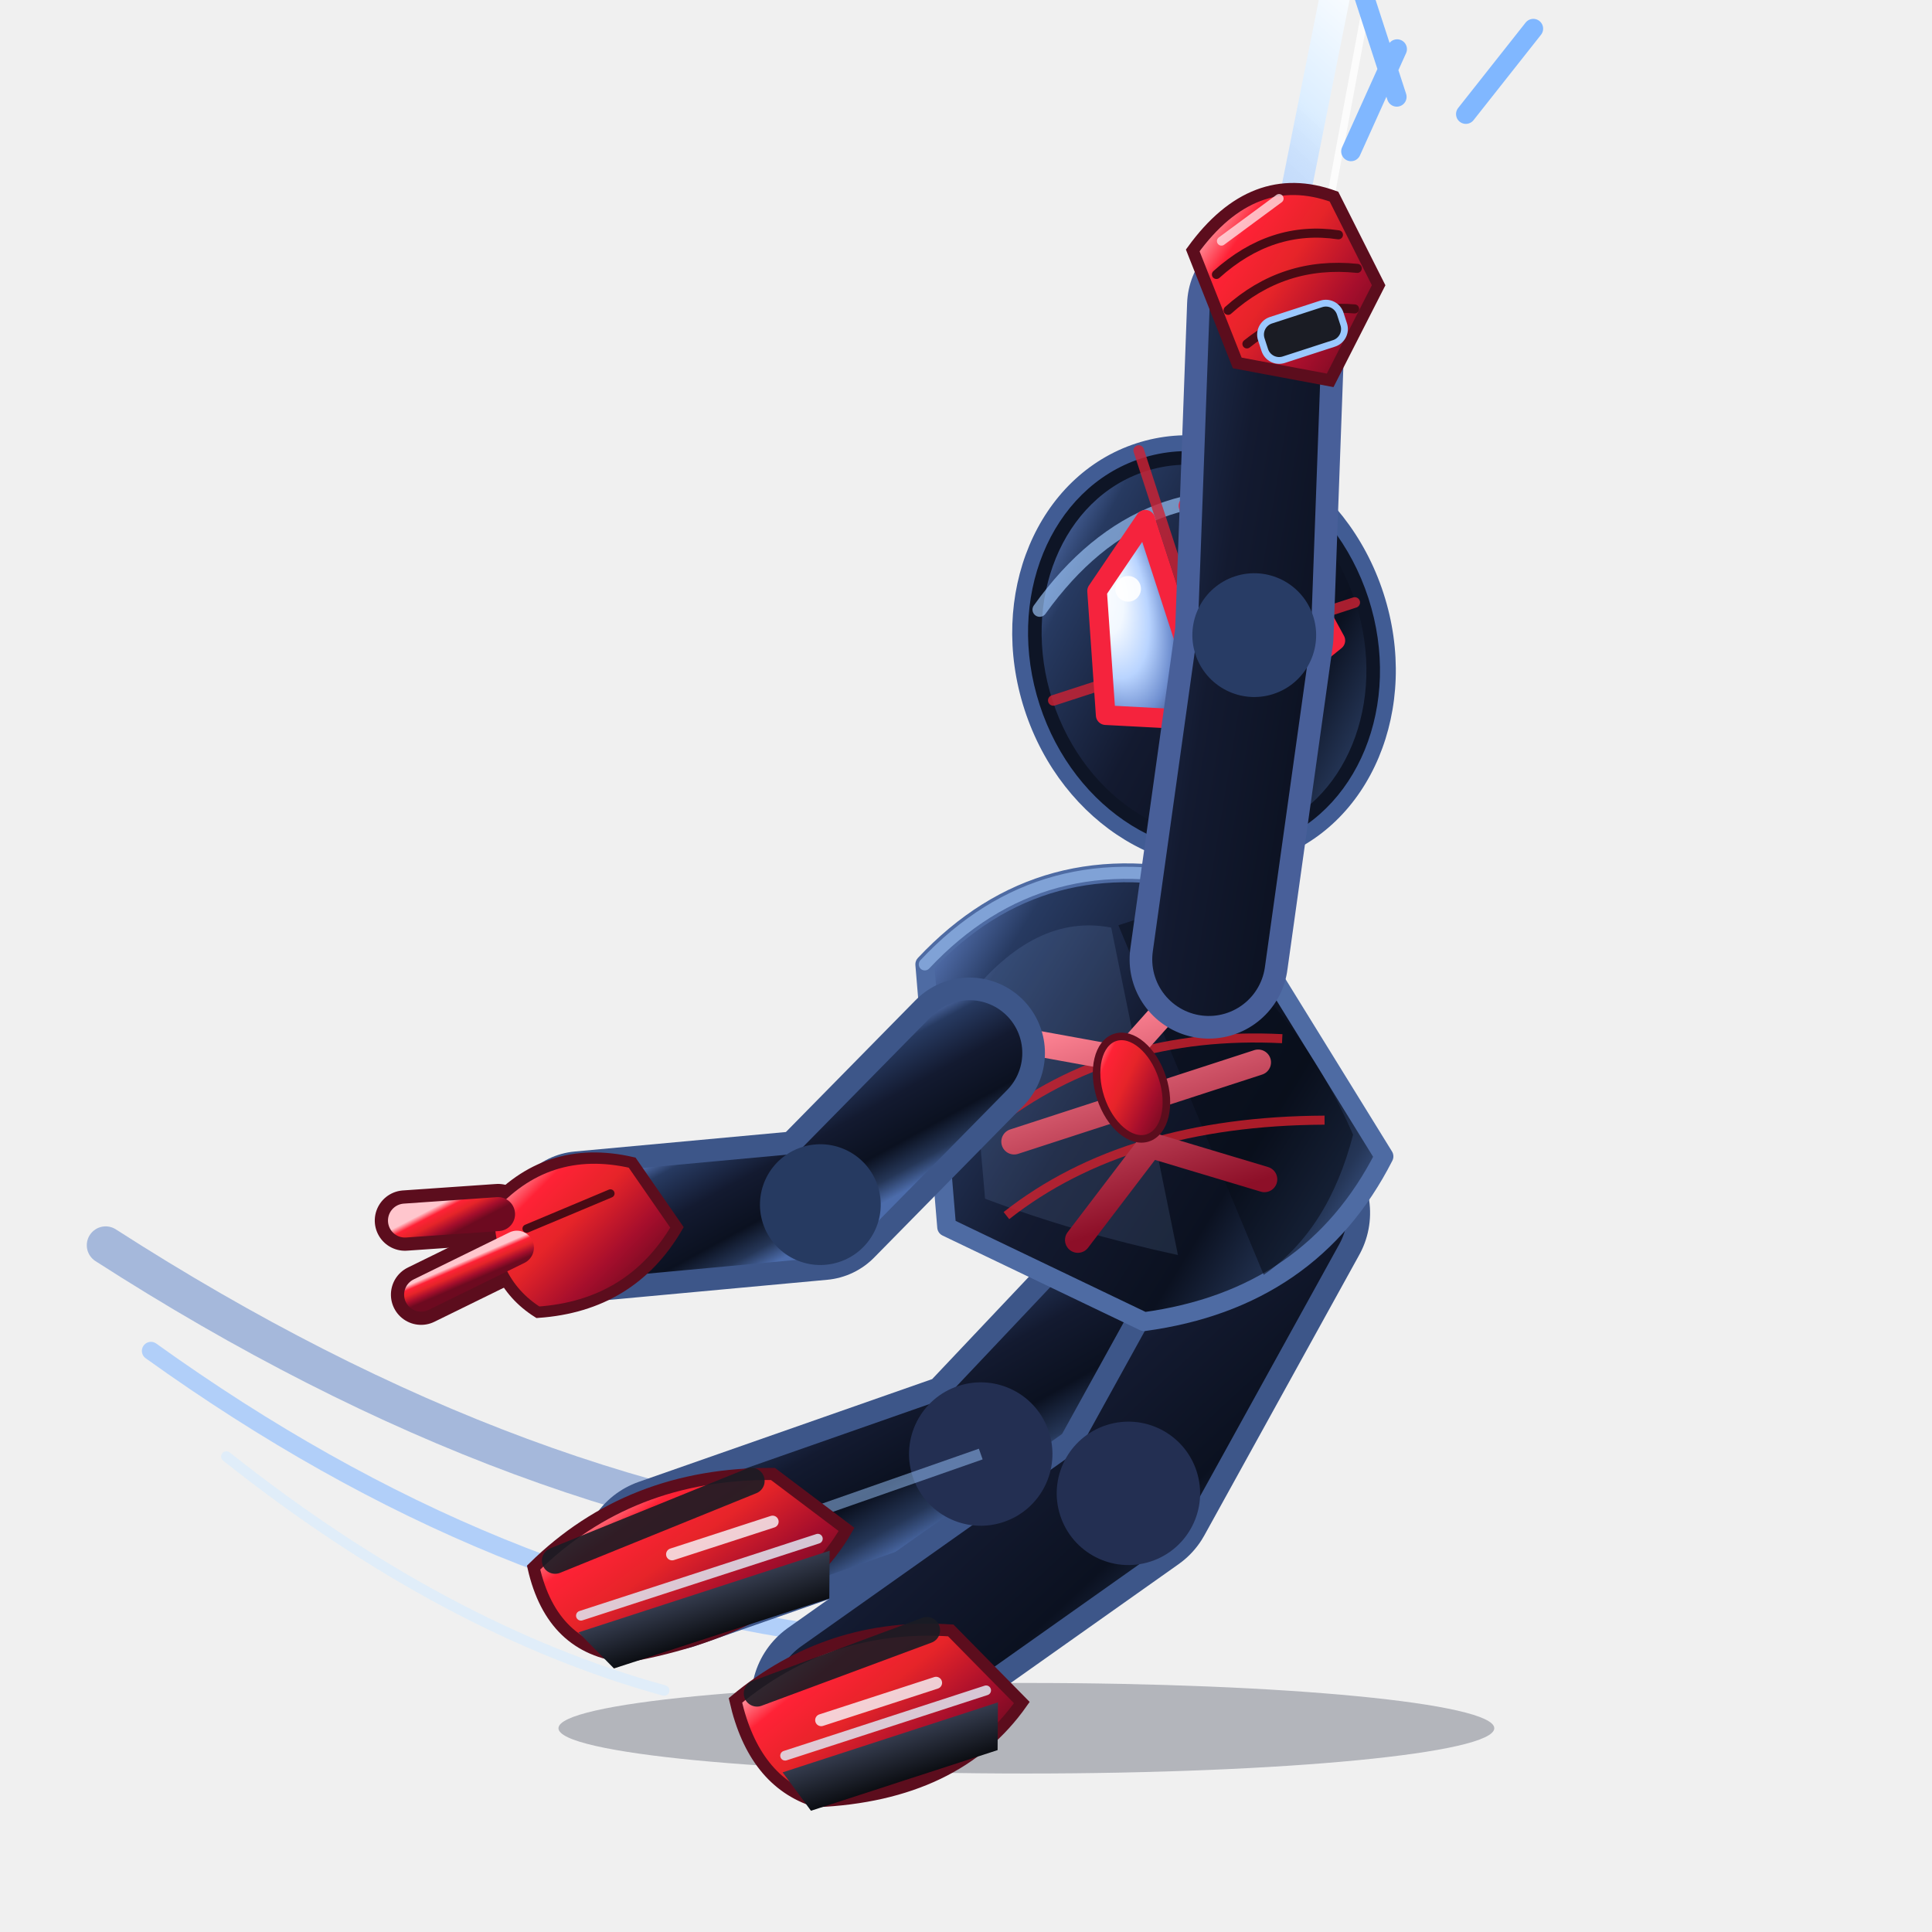
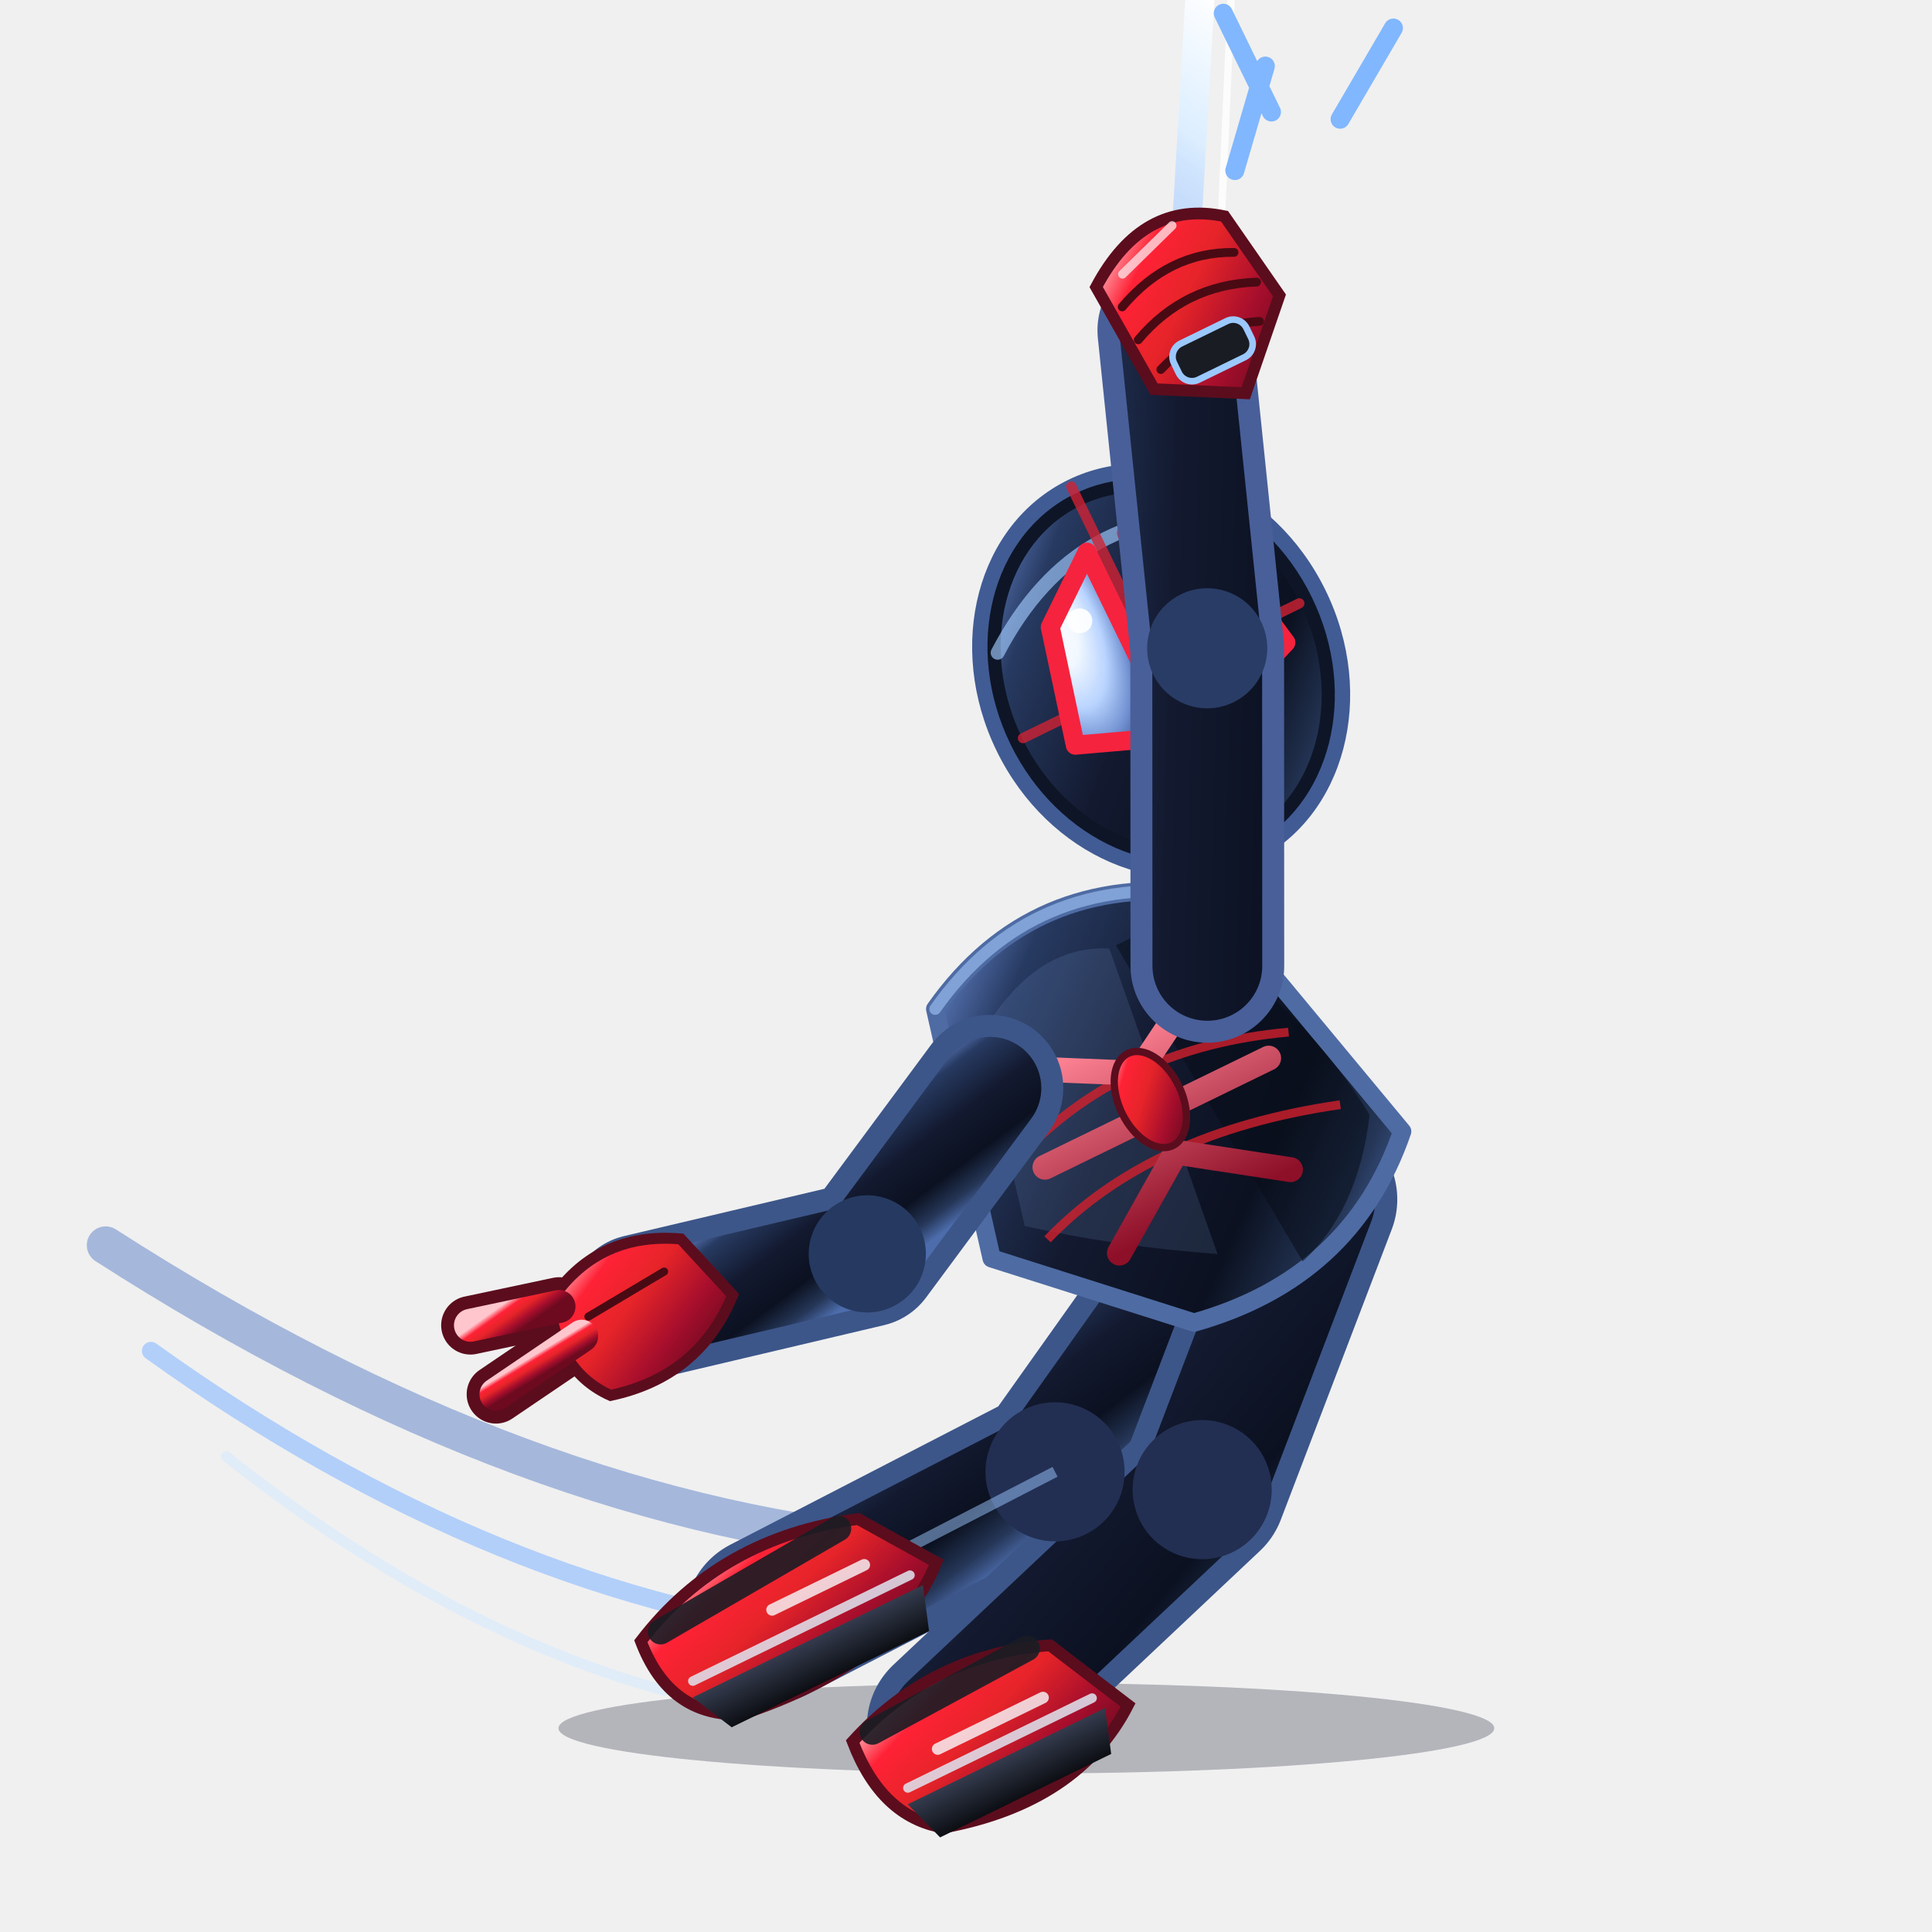
<svg xmlns="http://www.w3.org/2000/svg" width="256" height="256" viewBox="0 0 256 256" role="img" aria-labelledby="t1 d1">
  <defs>
    <linearGradient id="suit" x1="0.1" y1="0" x2="0.92" y2="1" color-interpolation="linearRGB">
      <stop offset="0" stop-color="#6f93e0" />
      <stop offset="0.18" stop-color="#273a61" />
      <stop offset="0.45" stop-color="#131a30" />
      <stop offset="0.72" stop-color="#0b1120" />
      <stop offset="0.88" stop-color="#253657" />
      <stop offset="1" stop-color="#4c6cab" />
    </linearGradient>
    <linearGradient id="red" x1="0.12" y1="0" x2="0.78" y2="1" color-interpolation="linearRGB">
      <stop offset="0" stop-color="#ffc6cd" />
      <stop offset="0.2" stop-color="#ff2236" />
      <stop offset="0.45" stop-color="#e62429" />
      <stop offset="0.75" stop-color="#a50e2c" />
      <stop offset="1" stop-color="#6d0a20" />
    </linearGradient>
    <linearGradient id="redD" x1="0" y1="0" x2="0" y2="1" color-interpolation="linearRGB">
      <stop offset="0" stop-color="#ff8595" />
      <stop offset="1" stop-color="#8d0f28" />
    </linearGradient>
    <radialGradient id="lens" cx="35%" cy="25%" r="74%" fx="28%" fy="18%" color-interpolation="linearRGB">
      <stop offset="0" stop-color="#ffffff" />
      <stop offset="0.35" stop-color="#f2f8ff" />
      <stop offset="0.62" stop-color="#b9d4ff" />
      <stop offset="0.85" stop-color="#6f8fd0" />
      <stop offset="1" stop-color="#42568c" />
    </radialGradient>
    <linearGradient id="web" x1="0" y1="1" x2="1" y2="0" color-interpolation="linearRGB">
      <stop offset="0" stop-color="#78adff" stop-opacity="0.28" />
      <stop offset="0.4" stop-color="#dceeff" />
      <stop offset="0.72" stop-color="#ffffff" />
      <stop offset="1" stop-color="#a8ceff" stop-opacity="0.45" />
    </linearGradient>
    <linearGradient id="sole" x1="0" y1="0" x2="0" y2="1" color-interpolation="linearRGB">
      <stop offset="0" stop-color="#343b4d" />
      <stop offset="1" stop-color="#0c0e13" />
    </linearGradient>
  </defs>
  <g id="speed" fill="none" stroke-linecap="round">
    <path d="M14 165 Q70 201 122 205" stroke="#537cc5" stroke-width="5" opacity="0.48" />
    <path d="M20 179 Q66 212 113 217" stroke="#8bbcff" stroke-width="2.4" opacity="0.62" />
    <path d="M30 193 Q59 216 88 224" stroke="#d4ebff" stroke-width="1.4" opacity="0.58" />
  </g>
  <ellipse cx="136" cy="229" rx="62" ry="6" fill="#141b33" opacity="0.28" />
-   <g id="rig" transform="rotate(-18 151 128)">
+   <g id="rig" transform="rotate(-26 151 128) scale(0.97) translate(4,6)">
    <g id="legs" fill="none" stroke-linecap="round" stroke-linejoin="round">
      <path d="M144 165 L111 183 L67 184" stroke="#3d5689" stroke-width="23" />
      <path d="M144 165 L111 183 L67 184" stroke="url(#suit)" stroke-width="17" />
      <path d="M159 165 L128 194 L83 208" stroke="#3d5689" stroke-width="23" />
      <path d="M159 165 L128 194 L83 208" stroke="url(#suit)" stroke-width="17" />
    </g>
    <circle cx="111" cy="183" r="9.5" fill="#232f52" />
    <circle cx="128" cy="194" r="9.5" fill="#232f52" />
    <path d="M111 183 L67 184" stroke="#9bc8ff" stroke-width="1.5" opacity="0.5" fill="none" />
    <g id="boots">
      <path d="M50 179 Q66 171 84 177 L91 187 Q80 197 58 194 Q49 190 50 179Z" fill="url(#red)" stroke="#5c0d1d" stroke-width="1.6" />
      <path d="M53 179 L81 177" stroke="#1a1c24" stroke-width="3.5" stroke-linecap="round" opacity="0.9" />
      <path d="M54 187 L87 187" stroke="#dfe6f2" stroke-width="1.3" stroke-linecap="round" opacity="0.85" />
      <path d="M53 189 L88 189 L86 195 L56 195Z" fill="url(#sole)" />
      <path d="M68 183 L82 183" fill="none" stroke="#f7fbff" stroke-width="1.6" stroke-linecap="round" opacity="0.8" />
      <path d="M70 204 Q85 198 100 204 L106 216 Q94 225 76 220 Q69 215 70 204Z" fill="url(#red)" stroke="#5c0d1d" stroke-width="1.6" />
      <path d="M73 204 L97 203" stroke="#1a1c24" stroke-width="3.5" stroke-linecap="round" opacity="0.9" />
      <path d="M74 213 L102 213" stroke="#dfe6f2" stroke-width="1.3" stroke-linecap="round" opacity="0.85" />
      <path d="M73 215 L103 215 L101 221 L75 221Z" fill="url(#sole)" />
      <path d="M80 210 L96 210" fill="none" stroke="#f7fbff" stroke-width="1.6" stroke-linecap="round" opacity="0.8" />
    </g>
    <g id="torso">
      <path d="M124 119 Q144 108 164 121 L174 162 Q159 177 137 173 L116 153Z" fill="url(#suit)" stroke="#4e6ba3" stroke-width="2.5" stroke-linejoin="round" />
      <path d="M128 125 Q140 117 149 122 L144 166 Q132 159 122 151Z" fill="#8fb6f5" opacity="0.13" />
      <path d="M157 122 Q169 138 171 158 Q164 169 154 172 L150 122Z" fill="#070c18" opacity="0.55" />
      <path d="M124 119 Q144 108 164 121" fill="none" stroke="#a9cfff" stroke-width="1.6" opacity="0.55" stroke-linecap="round" />
      <path d="M126 142 Q145 135 166 143 M124 154 Q143 147 168 155" fill="none" stroke="#d21f2c" stroke-width="1.2" opacity="0.8" />
      <g id="spider" fill="none" stroke="url(#redD)" stroke-width="3.4" stroke-linecap="round" stroke-linejoin="round">
        <path d="M145 133 L145 158" />
        <path d="M145 139 L132 132 M145 145 L128 145 M145 151 L132 160" />
        <path d="M145 139 L157 132 M145 145 L162 145 M145 151 L158 160" />
      </g>
      <ellipse cx="145" cy="143" rx="4.3" ry="7" fill="url(#red)" stroke="#5c0d1d" stroke-width="1" />
    </g>
    <g id="arm-trail" fill="none" stroke-linecap="round" stroke-linejoin="round">
      <path d="M126 132 L101 145 L70 138" stroke="#3d5689" stroke-width="20" />
      <path d="M126 132 L101 145 L70 138" stroke="url(#suit)" stroke-width="14" />
    </g>
    <circle cx="101" cy="145" r="8" fill="#263a61" />
    <g id="glove-trail">
      <path d="M60 133 L48 130" fill="none" stroke="#5c0d1d" stroke-width="8" stroke-linecap="round" />
      <path d="M61 138 L47 140" fill="none" stroke="#5c0d1d" stroke-width="8" stroke-linecap="round" />
      <path d="M59 132 Q69 126 79 132 L82 142 Q73 150 61 147 Q56 141 59 132Z" fill="url(#red)" stroke="#5c0d1d" stroke-width="1.5" />
      <path d="M60 133 L48 130" fill="none" stroke="url(#red)" stroke-width="4.5" stroke-linecap="round" />
      <path d="M61 138 L47 140" fill="none" stroke="url(#red)" stroke-width="4.5" stroke-linecap="round" />
      <path d="M63 136 L75 135" fill="none" stroke="#4a0a14" stroke-width="1.1" stroke-linecap="round" />
    </g>
    <g id="head">
      <ellipse cx="172" cy="91" rx="25" ry="29" fill="#415c94" />
      <ellipse cx="172" cy="91" rx="22" ry="26" fill="url(#suit)" stroke="#0e1526" stroke-width="1.8" />
      <path d="M153 79 Q172 65 191 77" fill="none" stroke="#a1cbff" stroke-width="1.9" opacity="0.65" stroke-linecap="round" />
      <path d="M172 63 L172 119 M151 91 L193 91" fill="none" stroke="#cf2233" stroke-width="1.4" opacity="0.8" stroke-linecap="round" />
      <path d="M161 79 L170 72 L170 100 L157 95Z" fill="url(#lens)" stroke="#f5233d" stroke-width="2.6" stroke-linejoin="round" />
      <path d="M176 72 L186 79 L189 95 L176 100Z" fill="url(#lens)" stroke="#f5233d" stroke-width="2.6" stroke-linejoin="round" />
      <circle cx="165" cy="80" r="1.7" fill="#fff" opacity="0.9" />
    </g>
    <g id="arm-lead" fill="none" stroke-linecap="round" stroke-linejoin="round">
      <path d="M160 130 L179 91 L194 50" stroke="#485f99" stroke-width="21" />
      <path d="M160 130 L179 91 L194 50" stroke="url(#suit)" stroke-width="15" />
      <path d="M195 50 L227 -7" stroke="url(#web)" stroke-width="4" />
      <path d="M200 51 L231 -6" stroke="#ffffff" stroke-width="1" opacity="0.78" />
    </g>
    <circle cx="179" cy="91" r="8.2" fill="#283c65" />
    <g id="glove-lead">
      <path d="M187 40 Q198 32 207 39 L209 52 L199 62 L188 56Z" fill="url(#red)" stroke="#5c0d1d" stroke-width="1.6" />
      <path d="M189 44 Q198 40 206 44 M189 49 Q198 45 207 49 M190 54 Q198 51 205 54" fill="none" stroke="#4a0a14" stroke-width="1.2" stroke-linecap="round" />
      <path d="M191 40 L200 37" stroke="#ffdfe4" stroke-width="1.2" stroke-linecap="round" opacity="0.8" />
      <rect x="192" y="52" width="11" height="5.5" rx="2" fill="#1a1c24" stroke="#9bc8ff" stroke-width="0.9" />
      <path d="M211 34 L221 23 M219 29 L219 14 M227 34 L239 26" fill="none" stroke="#80b7ff" stroke-width="2.6" stroke-linecap="round" />
    </g>
  </g>
</svg>
